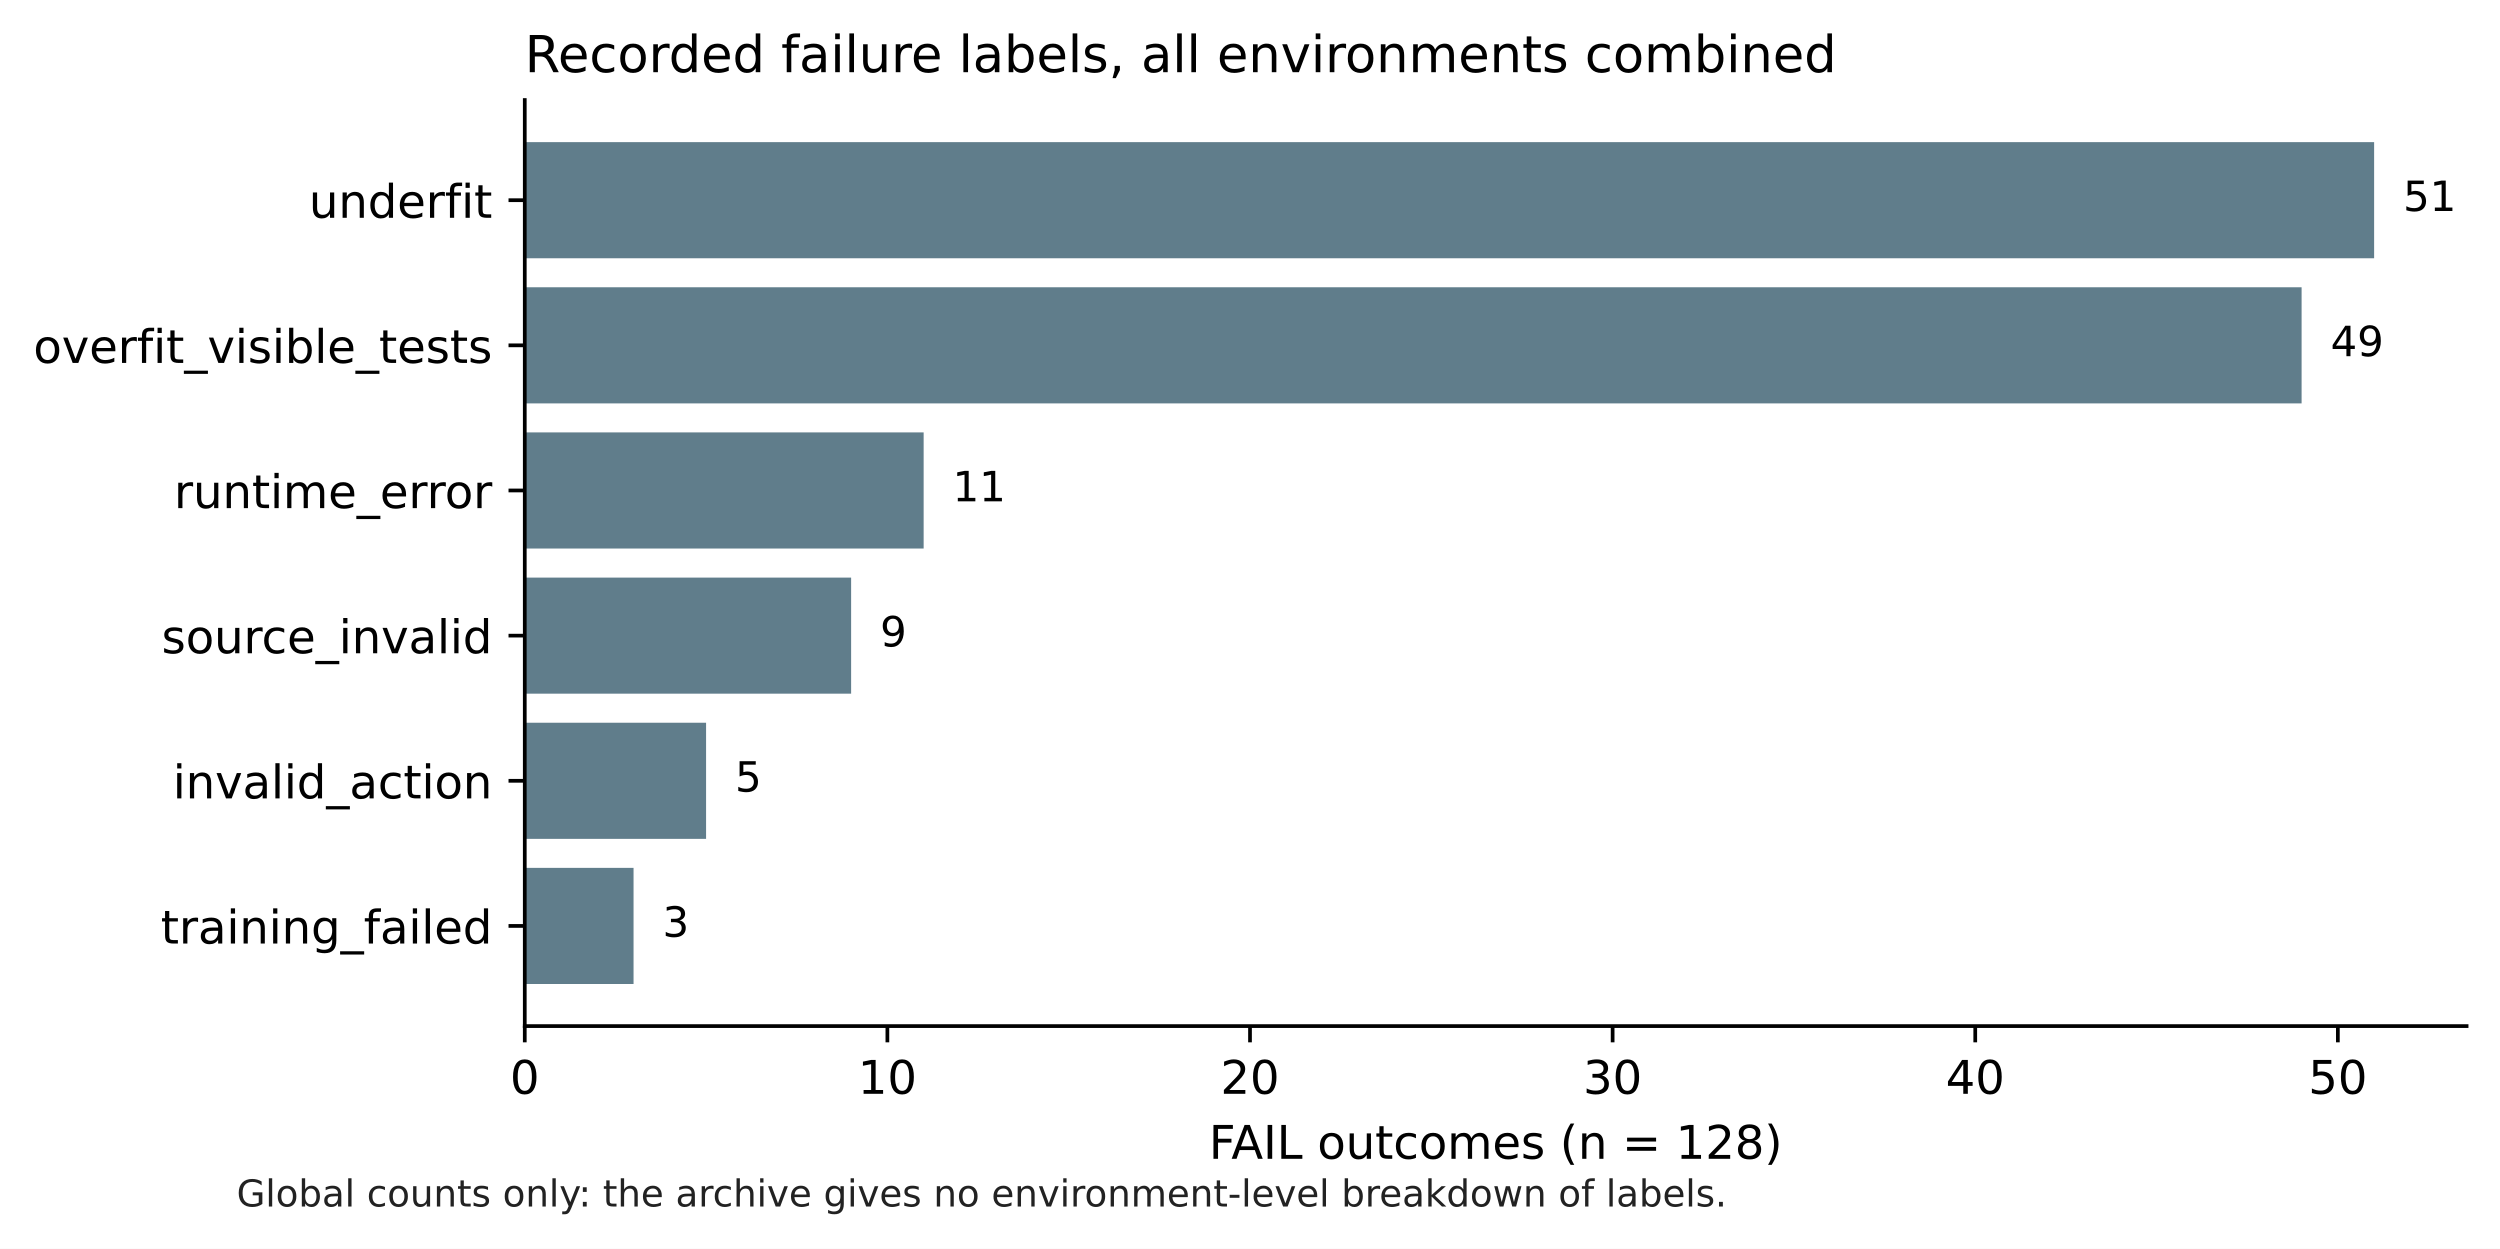
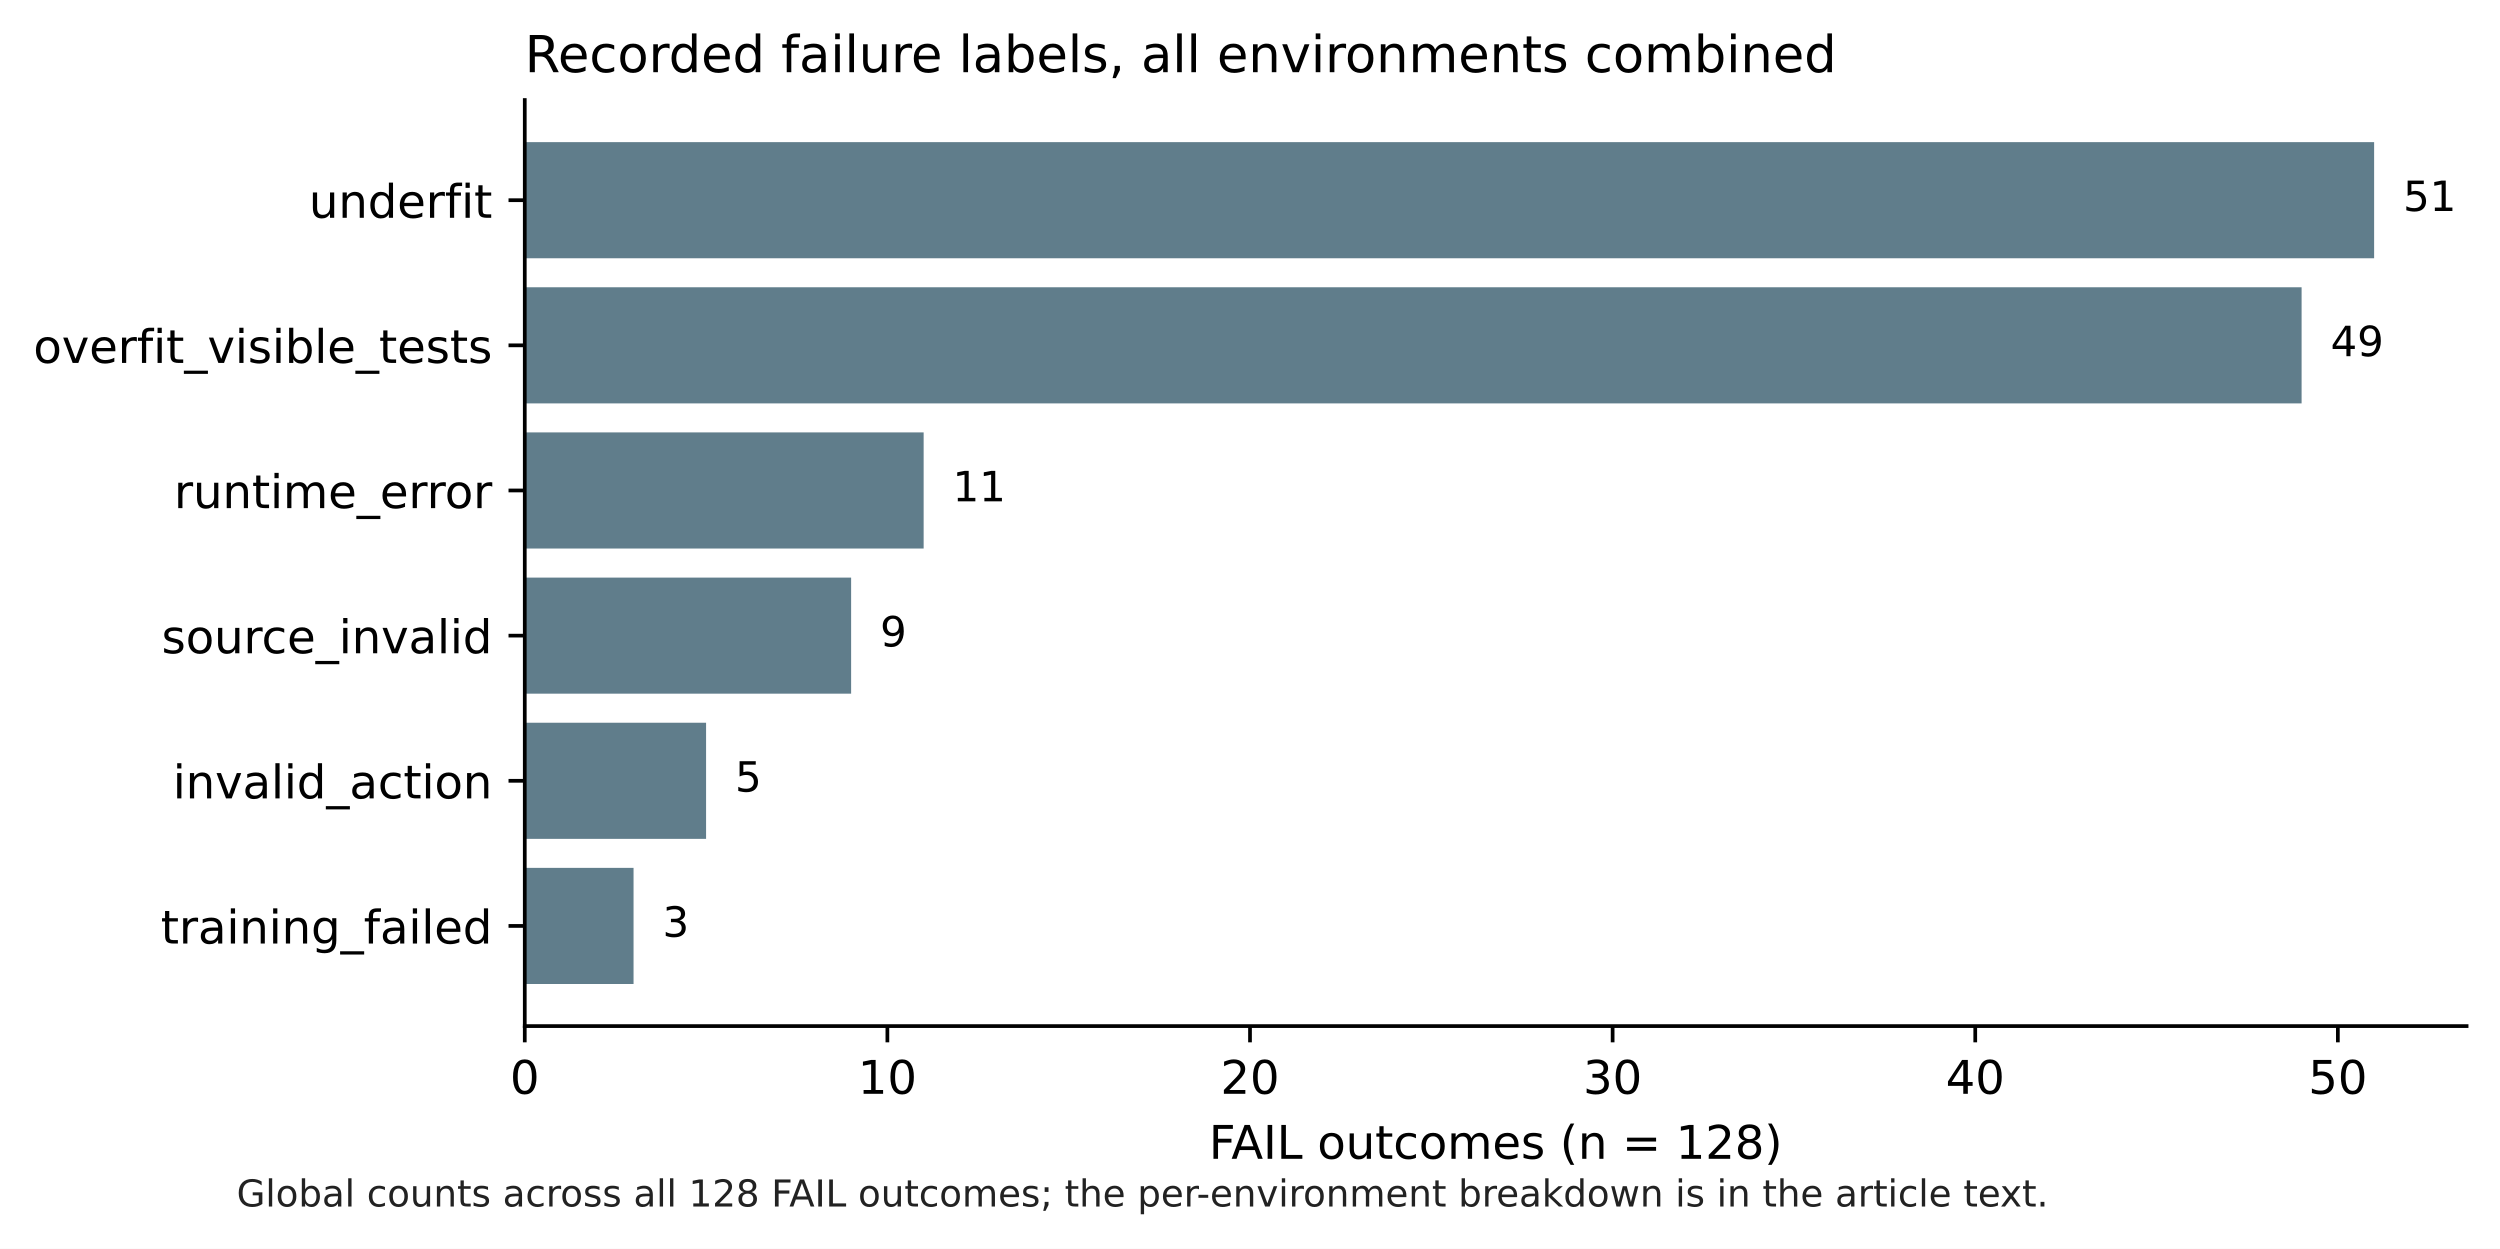
<svg xmlns="http://www.w3.org/2000/svg" xmlns:xlink="http://www.w3.org/1999/xlink" width="538.797pt" height="269.144pt" viewBox="0 0 538.797 269.144" version="1.1">
  <defs>
    <style type="text/css">*{stroke-linejoin: round; stroke-linecap: butt}</style>
  </defs>
  <g id="figure_1">
    <g id="patch_1">
      <path d="M 0 269.144  L 538.797 269.144  L 538.797 0  L 0 0  z " style="fill: #ffffff" />
    </g>
    <g id="axes_1">
      <g id="patch_2">
        <path d="M 113.097 221.142  L 531.597 221.142  L 531.597 21.558  L 113.097 21.558  z " style="fill: #ffffff" />
      </g>
      <g id="patch_3">
-         <path d="M 113.097 212.07  L 136.542 212.07  L 136.542 187.044  L 113.097 187.044  z " clip-path="url(#p805ec94e7b)" style="fill: #607d8b" />
+         <path d="M 113.097 212.07  L 136.542 212.07  L 136.542 187.044  L 113.097 187.044  z " clip-path="url(#p373b88c360)" style="fill: #607d8b" />
      </g>
      <g id="patch_4">
-         <path d="M 113.097 180.788  L 152.173 180.788  L 152.173 155.761  L 113.097 155.761  z " clip-path="url(#p805ec94e7b)" style="fill: #607d8b" />
+         <path d="M 113.097 180.788  L 152.173 180.788  L 152.173 155.761  L 113.097 155.761  z " clip-path="url(#p373b88c360)" style="fill: #607d8b" />
      </g>
      <g id="patch_5">
-         <path d="M 113.097 149.505  L 183.433 149.505  L 183.433 124.479  L 113.097 124.479  z " clip-path="url(#p805ec94e7b)" style="fill: #607d8b" />
+         <path d="M 113.097 149.505  L 183.433 149.505  L 183.433 124.479  L 113.097 124.479  z " clip-path="url(#p373b88c360)" style="fill: #607d8b" />
      </g>
      <g id="patch_6">
-         <path d="M 113.097 118.222  L 199.063 118.222  L 199.063 93.196  L 113.097 93.196  z " clip-path="url(#p805ec94e7b)" style="fill: #607d8b" />
+         <path d="M 113.097 118.222  L 199.063 118.222  L 199.063 93.196  L 113.097 93.196  z " clip-path="url(#p373b88c360)" style="fill: #607d8b" />
      </g>
      <g id="patch_7">
-         <path d="M 113.097 86.939  L 496.038 86.939  L 496.038 61.913  L 113.097 61.913  z " clip-path="url(#p805ec94e7b)" style="fill: #607d8b" />
+         <path d="M 113.097 86.939  L 496.038 86.939  L 496.038 61.913  L 113.097 61.913  z " clip-path="url(#p373b88c360)" style="fill: #607d8b" />
      </g>
      <g id="patch_8">
-         <path d="M 113.097 55.656  L 511.668 55.656  L 511.668 30.63  L 113.097 30.63  z " clip-path="url(#p805ec94e7b)" style="fill: #607d8b" />
+         <path d="M 113.097 55.656  L 511.668 55.656  L 511.668 30.63  L 113.097 30.63  z " clip-path="url(#p373b88c360)" style="fill: #607d8b" />
      </g>
      <g id="matplotlib.axis_1">
        <g id="xtick_1">
          <g id="line2d_1">
            <defs>
-               <path id="m427392bd8e" d="M 0 0  L 0 3.5  " style="stroke: #000000; stroke-width: 0.8" />
+               <path id="m22bc3cba8d" d="M 0 0  L 0 3.5  " style="stroke: #000000; stroke-width: 0.8" />
            </defs>
            <g>
-               <use xlink:href="#m427392bd8e" x="113.097" y="221.142" style="stroke: #000000; stroke-width: 0.8" />
+               <use xlink:href="#m22bc3cba8d" x="113.097" y="221.142" style="stroke: #000000; stroke-width: 0.8" />
            </g>
          </g>
          <g id="text_1">
            <text style="font-size: 10px; font-family: 'DejaVu Sans'; text-anchor: middle" x="113.097" y="235.74" transform="rotate(-0 113.0969 235.7399)">0</text>
          </g>
        </g>
        <g id="xtick_2">
          <g id="line2d_2">
            <g>
-               <use xlink:href="#m427392bd8e" x="191.248" y="221.142" style="stroke: #000000; stroke-width: 0.8" />
+               <use xlink:href="#m22bc3cba8d" x="191.248" y="221.142" style="stroke: #000000; stroke-width: 0.8" />
            </g>
          </g>
          <g id="text_2">
            <text style="font-size: 10px; font-family: 'DejaVu Sans'; text-anchor: middle" x="191.248" y="235.74" transform="rotate(-0 191.2481 235.7399)">10</text>
          </g>
        </g>
        <g id="xtick_3">
          <g id="line2d_3">
            <g>
-               <use xlink:href="#m427392bd8e" x="269.399" y="221.142" style="stroke: #000000; stroke-width: 0.8" />
+               <use xlink:href="#m22bc3cba8d" x="269.399" y="221.142" style="stroke: #000000; stroke-width: 0.8" />
            </g>
          </g>
          <g id="text_3">
            <text style="font-size: 10px; font-family: 'DejaVu Sans'; text-anchor: middle" x="269.399" y="235.74" transform="rotate(-0 269.3994 235.7399)">20</text>
          </g>
        </g>
        <g id="xtick_4">
          <g id="line2d_4">
            <g>
-               <use xlink:href="#m427392bd8e" x="347.551" y="221.142" style="stroke: #000000; stroke-width: 0.8" />
+               <use xlink:href="#m22bc3cba8d" x="347.551" y="221.142" style="stroke: #000000; stroke-width: 0.8" />
            </g>
          </g>
          <g id="text_4">
            <text style="font-size: 10px; font-family: 'DejaVu Sans'; text-anchor: middle" x="347.551" y="235.74" transform="rotate(-0 347.5507 235.7399)">30</text>
          </g>
        </g>
        <g id="xtick_5">
          <g id="line2d_5">
            <g>
-               <use xlink:href="#m427392bd8e" x="425.702" y="221.142" style="stroke: #000000; stroke-width: 0.8" />
+               <use xlink:href="#m22bc3cba8d" x="425.702" y="221.142" style="stroke: #000000; stroke-width: 0.8" />
            </g>
          </g>
          <g id="text_5">
            <text style="font-size: 10px; font-family: 'DejaVu Sans'; text-anchor: middle" x="425.702" y="235.74" transform="rotate(-0 425.7019 235.7399)">40</text>
          </g>
        </g>
        <g id="xtick_6">
          <g id="line2d_6">
            <g>
-               <use xlink:href="#m427392bd8e" x="503.853" y="221.142" style="stroke: #000000; stroke-width: 0.8" />
+               <use xlink:href="#m22bc3cba8d" x="503.853" y="221.142" style="stroke: #000000; stroke-width: 0.8" />
            </g>
          </g>
          <g id="text_6">
            <text style="font-size: 10px; font-family: 'DejaVu Sans'; text-anchor: middle" x="503.853" y="235.74" transform="rotate(-0 503.8532 235.7399)">50</text>
          </g>
        </g>
        <g id="text_7">
          <text style="font-size: 10px; font-family: 'DejaVu Sans'; text-anchor: middle" x="322.347" y="249.74" transform="rotate(-0 322.3469 249.7399)">FAIL outcomes (n = 128)</text>
        </g>
      </g>
      <g id="matplotlib.axis_2">
        <g id="ytick_1">
          <g id="line2d_7">
            <defs>
-               <path id="me3fefbabf6" d="M 0 0  L -3.5 0  " style="stroke: #000000; stroke-width: 0.8" />
+               <path id="m3c51a4b3dd" d="M 0 0  L -3.5 0  " style="stroke: #000000; stroke-width: 0.8" />
            </defs>
            <g>
-               <use xlink:href="#me3fefbabf6" x="113.097" y="199.557" style="stroke: #000000; stroke-width: 0.8" />
+               <use xlink:href="#m3c51a4b3dd" x="113.097" y="199.557" style="stroke: #000000; stroke-width: 0.8" />
            </g>
          </g>
          <g id="text_8">
            <text style="font-size: 10px; font-family: 'DejaVu Sans'; text-anchor: end" x="106.097" y="203.356" transform="rotate(-0 106.0969 203.3564)">training_failed</text>
          </g>
        </g>
        <g id="ytick_2">
          <g id="line2d_8">
            <g>
-               <use xlink:href="#me3fefbabf6" x="113.097" y="168.274" style="stroke: #000000; stroke-width: 0.8" />
+               <use xlink:href="#m3c51a4b3dd" x="113.097" y="168.274" style="stroke: #000000; stroke-width: 0.8" />
            </g>
          </g>
          <g id="text_9">
            <text style="font-size: 10px; font-family: 'DejaVu Sans'; text-anchor: end" x="106.097" y="172.074" transform="rotate(-0 106.0969 172.0736)">invalid_action</text>
          </g>
        </g>
        <g id="ytick_3">
          <g id="line2d_9">
            <g>
-               <use xlink:href="#me3fefbabf6" x="113.097" y="136.992" style="stroke: #000000; stroke-width: 0.8" />
+               <use xlink:href="#m3c51a4b3dd" x="113.097" y="136.992" style="stroke: #000000; stroke-width: 0.8" />
            </g>
          </g>
          <g id="text_10">
            <text style="font-size: 10px; font-family: 'DejaVu Sans'; text-anchor: end" x="106.097" y="140.791" transform="rotate(-0 106.0969 140.7909)">source_invalid</text>
          </g>
        </g>
        <g id="ytick_4">
          <g id="line2d_10">
            <g>
-               <use xlink:href="#me3fefbabf6" x="113.097" y="105.709" style="stroke: #000000; stroke-width: 0.8" />
+               <use xlink:href="#m3c51a4b3dd" x="113.097" y="105.709" style="stroke: #000000; stroke-width: 0.8" />
            </g>
          </g>
          <g id="text_11">
            <text style="font-size: 10px; font-family: 'DejaVu Sans'; text-anchor: end" x="106.097" y="109.508" transform="rotate(-0 106.0969 109.5081)">runtime_error</text>
          </g>
        </g>
        <g id="ytick_5">
          <g id="line2d_11">
            <g>
-               <use xlink:href="#me3fefbabf6" x="113.097" y="74.426" style="stroke: #000000; stroke-width: 0.8" />
+               <use xlink:href="#m3c51a4b3dd" x="113.097" y="74.426" style="stroke: #000000; stroke-width: 0.8" />
            </g>
          </g>
          <g id="text_12">
            <text style="font-size: 10px; font-family: 'DejaVu Sans'; text-anchor: end" x="106.097" y="78.225" transform="rotate(-0 106.0969 78.22536)">overfit_visible_tests</text>
          </g>
        </g>
        <g id="ytick_6">
          <g id="line2d_12">
            <g>
-               <use xlink:href="#me3fefbabf6" x="113.097" y="43.143" style="stroke: #000000; stroke-width: 0.8" />
+               <use xlink:href="#m3c51a4b3dd" x="113.097" y="43.143" style="stroke: #000000; stroke-width: 0.8" />
            </g>
          </g>
          <g id="text_13">
            <text style="font-size: 10px; font-family: 'DejaVu Sans'; text-anchor: end" x="106.097" y="46.943" transform="rotate(-0 106.0969 46.9426)">underfit</text>
          </g>
        </g>
      </g>
      <g id="patch_9">
        <path d="M 113.097 221.142  L 113.097 21.558  " style="fill: none; stroke: #000000; stroke-width: 0.8; stroke-linejoin: miter; stroke-linecap: square" />
      </g>
      <g id="patch_10">
        <path d="M 113.097 221.142  L 531.597 221.142  " style="fill: none; stroke: #000000; stroke-width: 0.8; stroke-linejoin: miter; stroke-linecap: square" />
      </g>
      <g id="text_14">
        <text style="font-size: 9px; font-family: 'DejaVu Sans'; text-anchor: start" x="142.794" y="201.895" transform="rotate(-0 142.7944 201.8951)">3</text>
      </g>
      <g id="text_15">
        <text style="font-size: 9px; font-family: 'DejaVu Sans'; text-anchor: start" x="158.425" y="170.612" transform="rotate(-0 158.4246 170.6123)">5</text>
      </g>
      <g id="text_16">
        <text style="font-size: 9px; font-family: 'DejaVu Sans'; text-anchor: start" x="189.685" y="139.33" transform="rotate(-0 189.6851 139.3296)">9</text>
      </g>
      <g id="text_17">
        <text style="font-size: 9px; font-family: 'DejaVu Sans'; text-anchor: start" x="205.315" y="108.047" transform="rotate(-0 205.3154 108.0468)">11</text>
      </g>
      <g id="text_18">
        <text style="font-size: 9px; font-family: 'DejaVu Sans'; text-anchor: start" x="502.29" y="76.764" transform="rotate(-0 502.2902 76.76403)">49</text>
      </g>
      <g id="text_19">
        <text style="font-size: 9px; font-family: 'DejaVu Sans'; text-anchor: start" x="517.92" y="45.481" transform="rotate(-0 517.9204 45.48127)">51</text>
      </g>
      <g id="text_20">
        <text style="font-size: 11px; font-family: 'DejaVu Sans'; text-anchor: start" x="113.097" y="15.558" transform="rotate(-0 113.0969 15.55828)">Recorded failure labels, all environments combined</text>
      </g>
    </g>
    <g id="text_21">
-       <text style="font-size: 8px; font-family: 'DejaVu Sans'; text-anchor: start; fill: #222222" x="50.997" y="260.022" transform="rotate(-0 50.99688 260.0223)">Global counts only: the archive gives no environment-level breakdown of labels.</text>
+       <text style="font-size: 8px; font-family: 'DejaVu Sans'; text-anchor: start; fill: #222222" x="50.997" y="260.022" transform="rotate(-0 50.99688 260.0223)">Global counts across all 128 FAIL outcomes; the per-environment breakdown is in the article text.</text>
    </g>
  </g>
  <defs>
-     <clipPath id="p805ec94e7b">
+     <clipPath id="p373b88c360">
      <rect x="113.097" y="21.558" width="418.5" height="199.584" />
    </clipPath>
  </defs>
</svg>
